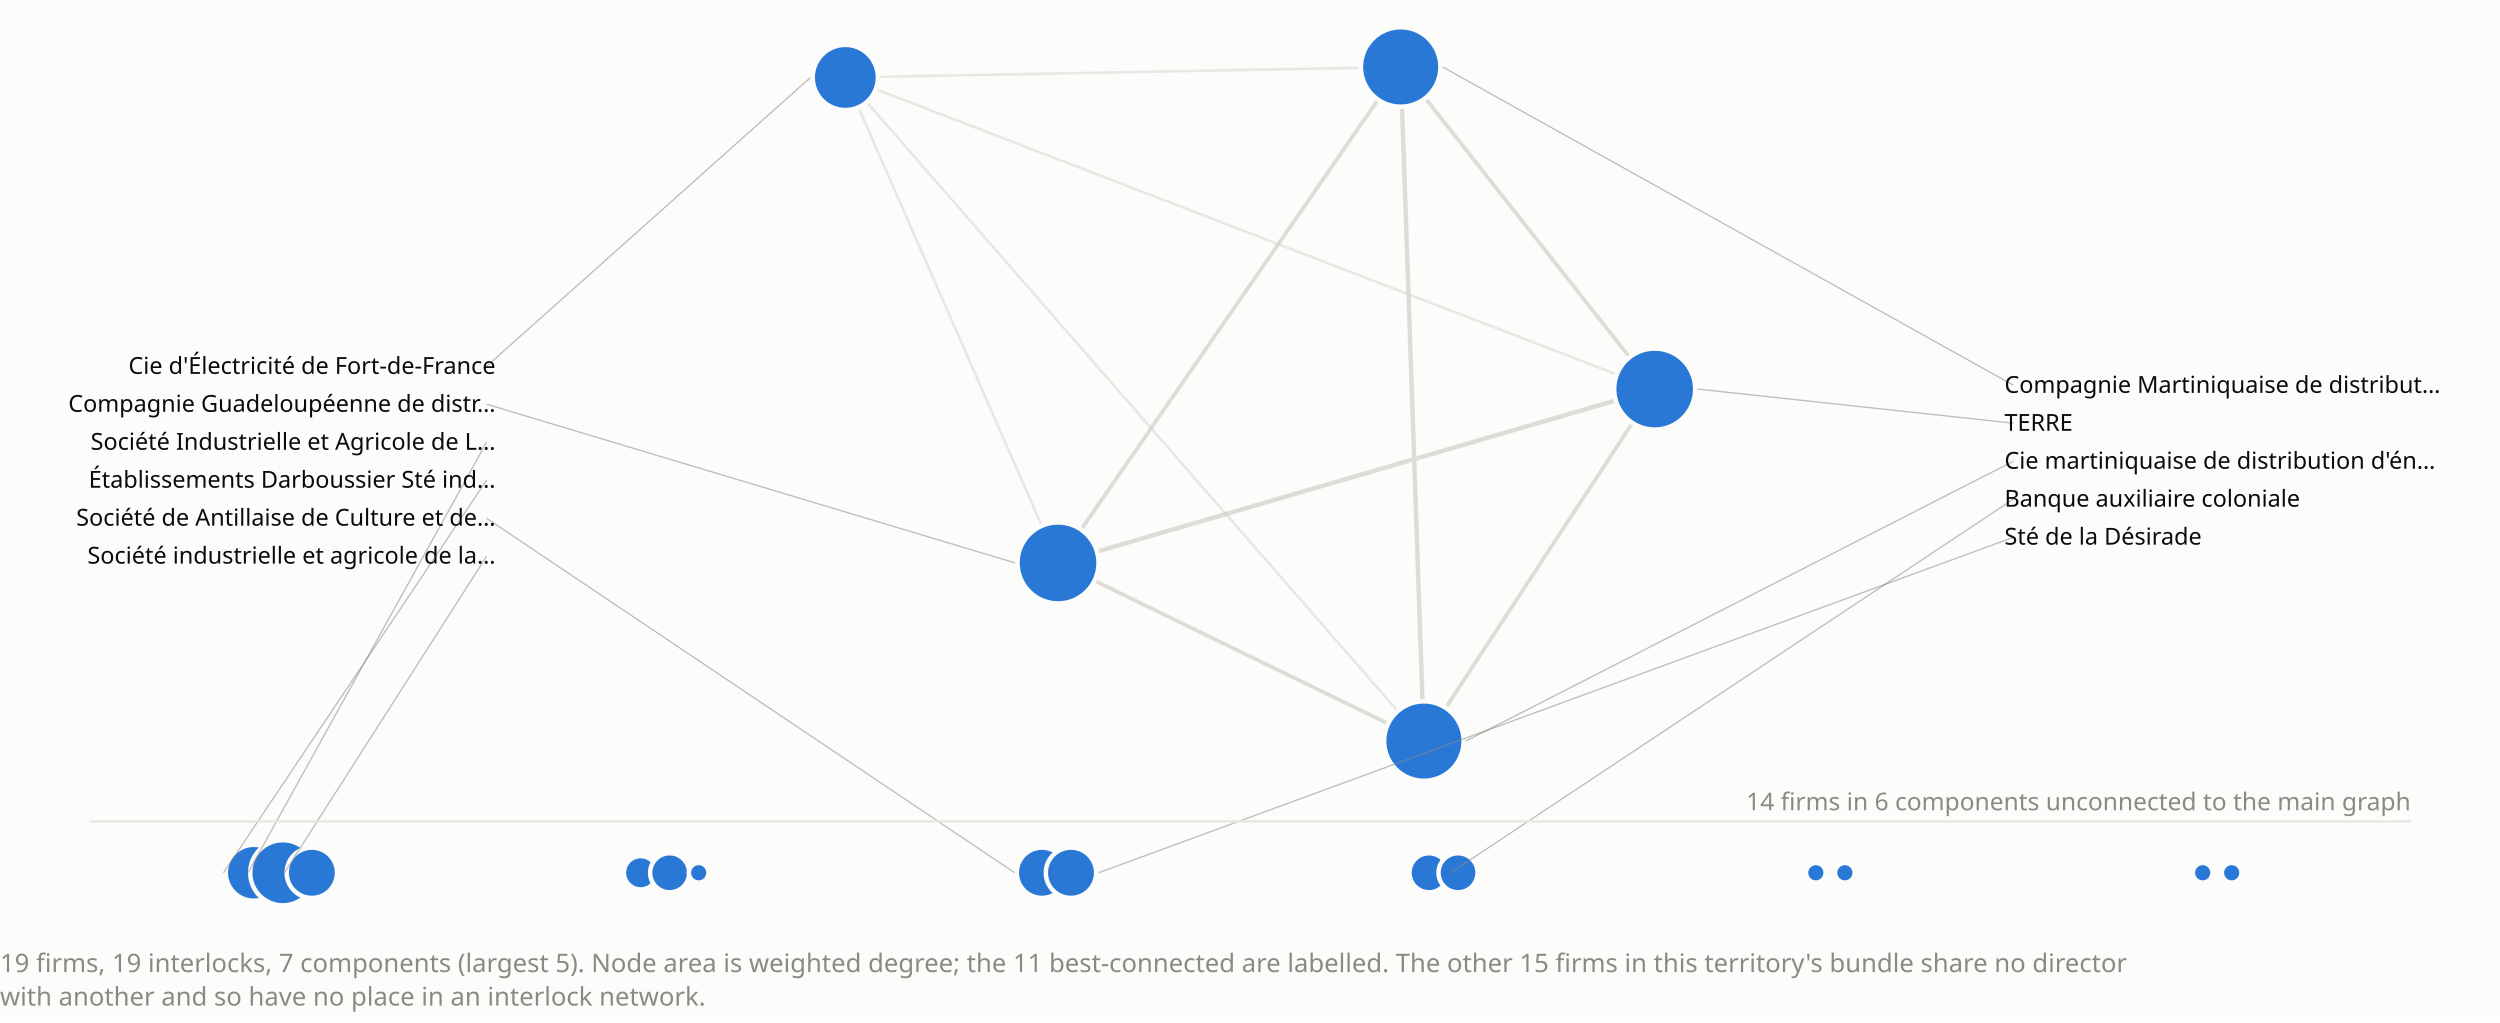
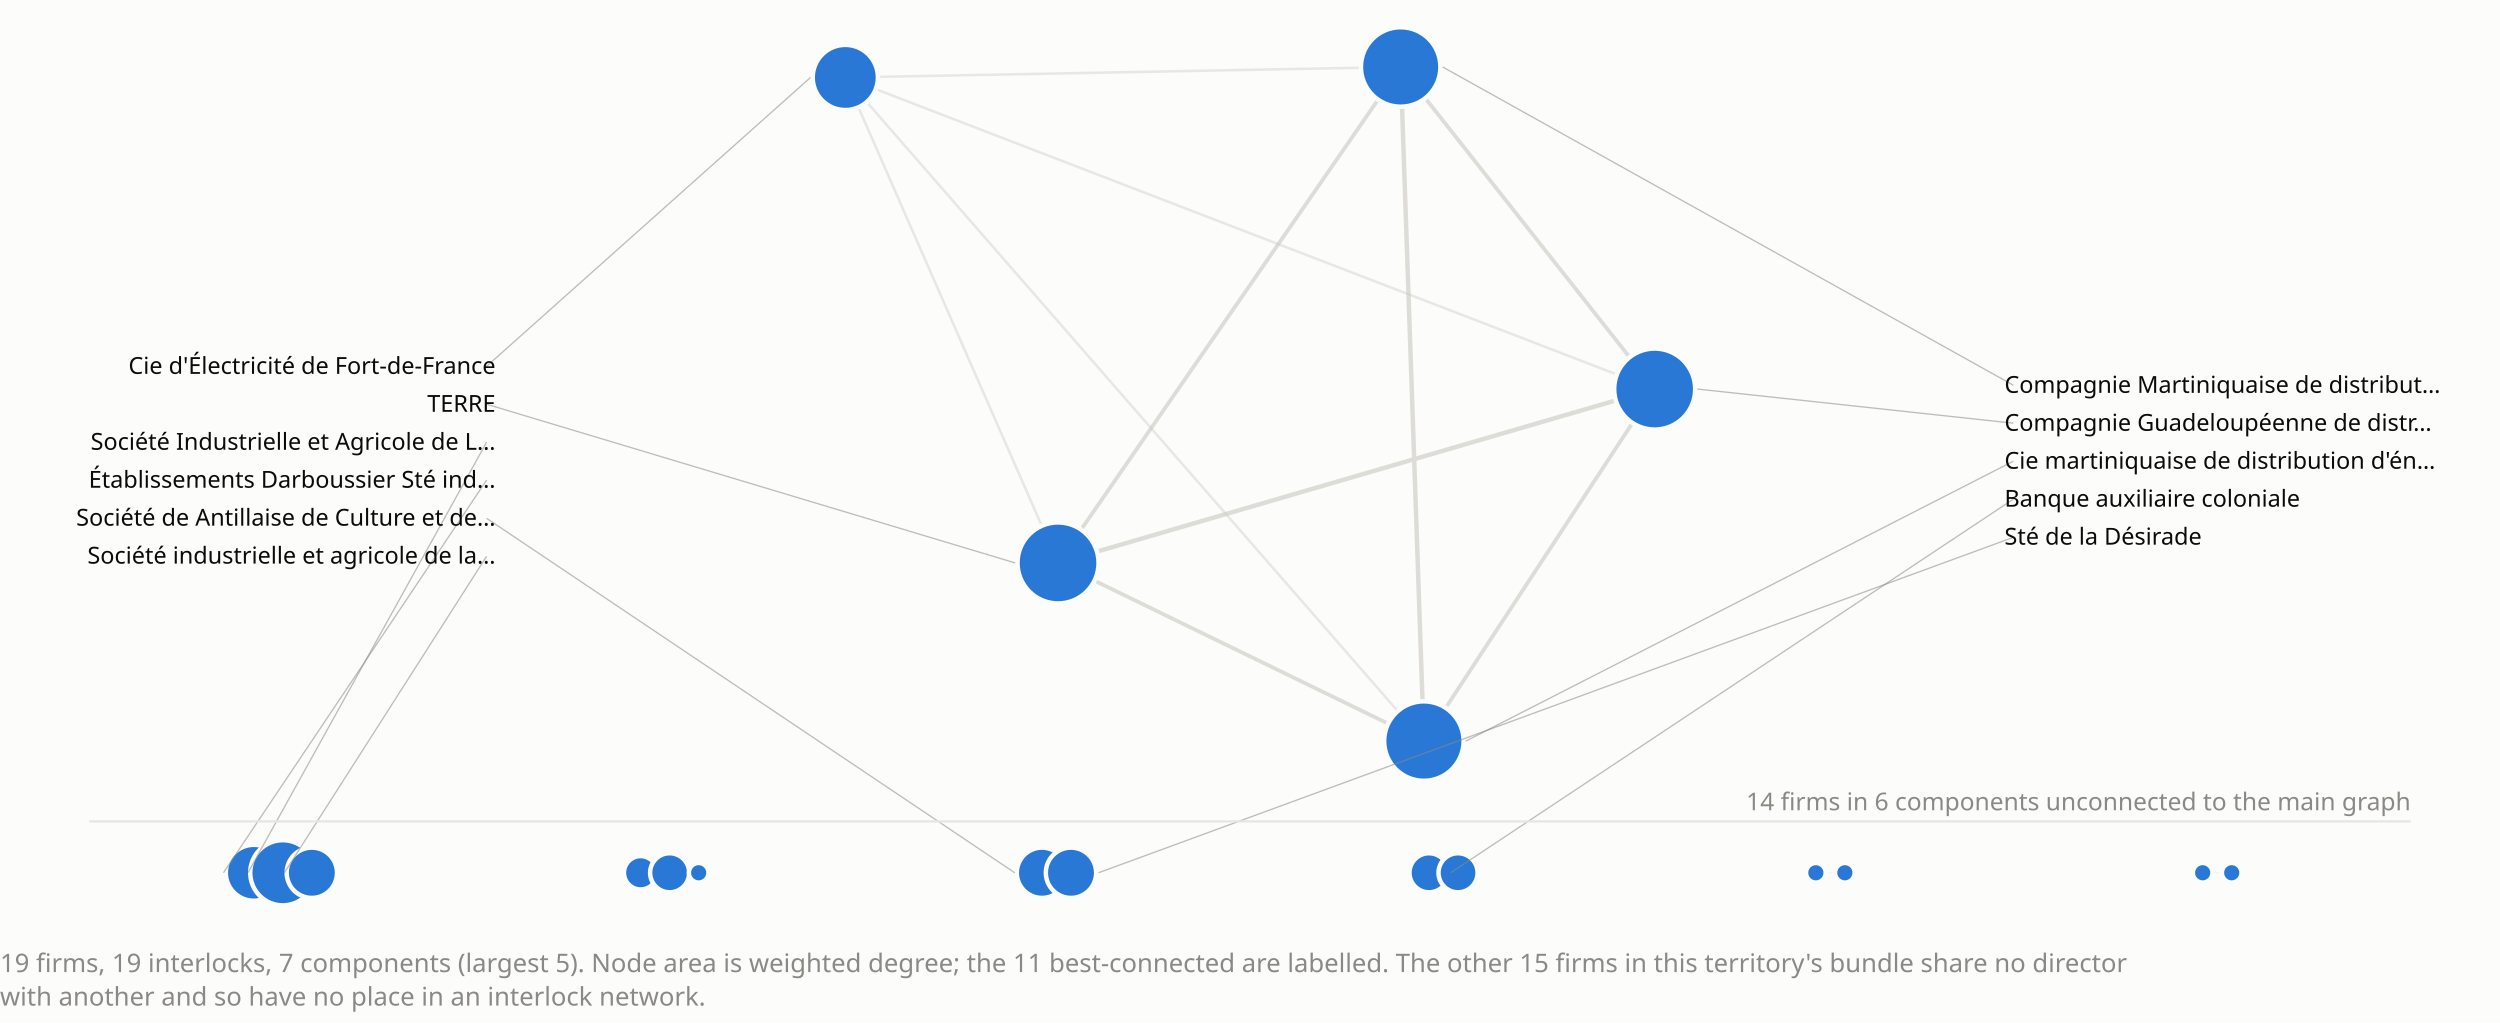
<svg xmlns="http://www.w3.org/2000/svg" viewBox="0 0 1120 458" width="1120" height="458" role="img" aria-label="Guadeloupe et Martinique interlock network">
  <rect width="1120" height="458" fill="#fcfcfb" />
  <g stroke="#c9c8c2" fill="none">
-     <path d="M474.0 252.2L741.3 174.3M113.7 391.0L126.7 391.0M627.5 30.0L637.9 332.0M466.8 391.0L479.8 391.0" stroke-width="2.00" stroke-opacity="0.620" />
-     <path d="M474.0 252.2L627.5 30.0M474.0 252.2L637.9 332.0M741.3 174.3L627.5 30.0M741.3 174.3L637.9 332.0M126.7 391.0L139.7 391.0" stroke-width="1.72" stroke-opacity="0.620" />
-     <path d="M474.0 252.2L378.7 34.7M741.3 174.3L378.7 34.7M627.5 30.0L378.7 34.7M637.9 332.0L378.7 34.7M640.2 391.0L653.2 391.0" stroke-width="1.16" stroke-opacity="0.400" />
+     <path d="M741.3 174.3L474.0 252.2M113.7 391.0L126.7 391.0M627.5 30.0L637.9 332.0M466.8 391.0L479.8 391.0" stroke-width="2.00" stroke-opacity="0.620" />
+     <path d="M741.3 174.3L627.5 30.0M741.3 174.3L637.9 332.0M474.0 252.2L627.5 30.0M474.0 252.2L637.9 332.0M126.7 391.0L139.7 391.0" stroke-width="1.72" stroke-opacity="0.620" />
+     <path d="M741.3 174.3L378.7 34.7M474.0 252.2L378.7 34.7M627.5 30.0L378.7 34.7M637.9 332.0L378.7 34.7M640.2 391.0L653.2 391.0" stroke-width="1.16" stroke-opacity="0.400" />
    <path d="M113.7 391.0L139.7 391.0M300.0 391.0L313.0 391.0M813.5 391.0L826.5 391.0M986.8 391.0L999.8 391.0" stroke-width="0.60" stroke-opacity="0.160" />
    <path d="M287.0 391.0L300.0 391.0" stroke-width="0.88" stroke-opacity="0.280" />
  </g>
  <g>
-     <circle class="nd" data-id="guadeloupeennedistributionenergieelectrique" cx="474.0" cy="252.2" r="18.15" fill="#2a78d6" stroke="#fcfcfb" stroke-width="2" />
-     <circle class="nd" data-id="terre" cx="741.3" cy="174.3" r="18.15" fill="#2a78d6" stroke="#fcfcfb" stroke-width="2" />
+     <circle class="nd" data-id="guadeloupeennedistributionenergieelectrique" cx="741.3" cy="174.3" r="18.15" fill="#2a78d6" stroke="#fcfcfb" stroke-width="2" />
+     <circle class="nd" data-id="terre" cx="474.0" cy="252.2" r="18.15" fill="#2a78d6" stroke="#fcfcfb" stroke-width="2" />
    <circle class="nd" data-id="etablissementsdarboussierindustrielleagricolepointepitre" cx="113.7" cy="391.0" r="12.53" fill="#2a78d6" stroke="#fcfcfb" stroke-width="2" />
    <circle class="nd" data-id="industrielleagricolepointepitre" cx="126.7" cy="391.0" r="14.60" fill="#2a78d6" stroke="#fcfcfb" stroke-width="2" />
    <circle class="nd" data-id="martiniquaisedistributionenergieelectrique" cx="627.5" cy="30.0" r="17.80" fill="#2a78d6" stroke="#fcfcfb" stroke-width="2" />
    <circle class="nd" data-id="martiniquaisedistributionenergieelectriquejardin" cx="637.9" cy="332.0" r="17.80" fill="#2a78d6" stroke="#fcfcfb" stroke-width="2" />
    <circle class="nd" data-id="antillaiseculturecommerce" cx="466.8" cy="391.0" r="11.27" fill="#2a78d6" stroke="#fcfcfb" stroke-width="2" />
    <circle class="nd" data-id="desirade" cx="479.8" cy="391.0" r="11.27" fill="#2a78d6" stroke="#fcfcfb" stroke-width="2" />
    <circle class="nd" data-id="industrielleagricolepointepitreetablissements" cx="139.7" cy="391.0" r="11.27" fill="#2a78d6" stroke="#fcfcfb" stroke-width="2" />
    <circle class="nd" data-id="banqueauxiliairecoloniale" cx="640.2" cy="391.0" r="8.75" fill="#2a78d6" stroke="#fcfcfb" stroke-width="2" />
    <circle class="nd" data-id="banqueguadeloupe" cx="653.2" cy="391.0" r="8.75" fill="#2a78d6" stroke="#fcfcfb" stroke-width="2" />
    <circle class="nd" data-id="electricitefortfrance" cx="378.7" cy="34.7" r="14.60" fill="#2a78d6" stroke="#fcfcfb" stroke-width="2" />
    <circle class="nd" data-id="commercialeantillesfrancaisesfredtanon" cx="287.0" cy="391.0" r="7.47" fill="#2a78d6" stroke="#fcfcfb" stroke-width="2" />
    <circle class="nd" data-id="commercialeantillesfrancaisesftanon" cx="300.0" cy="391.0" r="8.75" fill="#2a78d6" stroke="#fcfcfb" stroke-width="2" />
    <circle class="nd" data-id="entreprisemaritimecommerciale" cx="313.0" cy="391.0" r="4.40" fill="#2a78d6" stroke="#fcfcfb" stroke-width="2" />
    <circle class="nd" data-id="banquemartinique" cx="813.5" cy="391.0" r="4.40" fill="#2a78d6" stroke="#fcfcfb" stroke-width="2" />
    <circle class="nd" data-id="francocolonialeantillaise" cx="826.5" cy="391.0" r="4.40" fill="#2a78d6" stroke="#fcfcfb" stroke-width="2" />
    <circle class="nd" data-id="felixhubert" cx="986.8" cy="391.0" r="4.40" fill="#2a78d6" stroke="#fcfcfb" stroke-width="2" />
    <circle class="nd" data-id="unionbananieremartiniquaise" cx="999.8" cy="391.0" r="4.40" fill="#2a78d6" stroke="#fcfcfb" stroke-width="2" />
  </g>
  <line x1="218.0" y1="164.1" x2="363.1" y2="34.7" stroke="#8a8983" stroke-width="0.6" stroke-opacity="0.55" />
  <line x1="218.0" y1="181.1" x2="454.8" y2="252.2" stroke="#8a8983" stroke-width="0.6" stroke-opacity="0.55" />
  <line x1="218.0" y1="198.1" x2="111.1" y2="391.0" stroke="#8a8983" stroke-width="0.6" stroke-opacity="0.55" />
  <line x1="218.0" y1="215.1" x2="100.1" y2="391.0" stroke="#8a8983" stroke-width="0.6" stroke-opacity="0.55" />
  <line x1="218.0" y1="232.2" x2="454.6" y2="391.0" stroke="#8a8983" stroke-width="0.6" stroke-opacity="0.55" />
  <line x1="218.0" y1="249.2" x2="127.4" y2="391.0" stroke="#8a8983" stroke-width="0.6" stroke-opacity="0.55" />
  <line x1="902.0" y1="172.6" x2="646.3" y2="30.0" stroke="#8a8983" stroke-width="0.6" stroke-opacity="0.55" />
  <line x1="902.0" y1="189.6" x2="760.4" y2="174.3" stroke="#8a8983" stroke-width="0.6" stroke-opacity="0.55" />
  <line x1="902.0" y1="206.6" x2="656.7" y2="332.0" stroke="#8a8983" stroke-width="0.6" stroke-opacity="0.55" />
  <line x1="902.0" y1="223.6" x2="649.9" y2="391.0" stroke="#8a8983" stroke-width="0.6" stroke-opacity="0.55" />
  <line x1="902.0" y1="240.7" x2="492.1" y2="391.0" stroke="#8a8983" stroke-width="0.6" stroke-opacity="0.55" />
  <g font-size="10.5" font-family="ui-sans-serif,system-ui,sans-serif" fill="#0b0b0b">
    <text x="222.0" y="167.5" text-anchor="end">Cie d'Électricité de Fort-de-France</text>
-     <text x="222.0" y="184.5" text-anchor="end">Compagnie Guadeloupéenne de distr…</text>
+     <text x="222.0" y="184.5" text-anchor="end">TERRE</text>
    <text x="222.0" y="201.5" text-anchor="end">Société Industrielle et Agricole de L…</text>
    <text x="222.0" y="218.5" text-anchor="end">Établissements Darboussier Sté ind…</text>
    <text x="222.0" y="235.5" text-anchor="end">Société de Antillaise de Culture et de…</text>
    <text x="222.0" y="252.5" text-anchor="end">Société industrielle et agricole de la…</text>
    <text x="898.0" y="176.0" text-anchor="start">Compagnie Martiniquaise de distribut…</text>
-     <text x="898.0" y="193.0" text-anchor="start">TERRE</text>
+     <text x="898.0" y="193.0" text-anchor="start">Compagnie Guadeloupéenne de distr…</text>
    <text x="898.0" y="210.0" text-anchor="start">Cie martiniquaise de distribution d'én…</text>
    <text x="898.0" y="227.0" text-anchor="start">Banque auxiliaire coloniale</text>
    <text x="898.0" y="244.0" text-anchor="start">Sté de la Désirade</text>
  </g>
  <line x1="40" y1="368" x2="1080" y2="368" stroke="#e6e5e1" stroke-width="1" />
  <text x="1080" y="363" text-anchor="end" font-size="11" font-family="ui-sans-serif,system-ui,sans-serif" fill="#8a8983">14 firms in 6 components unconnected to the main graph</text>
  <g font-size="11.5" font-family="ui-sans-serif,system-ui,sans-serif" fill="#8a8983">
    <text x="0" y="435.5">19 firms, 19 interlocks, 7 components (largest 5). Node area is weighted degree; the 11 best-connected are labelled. The other 15 firms in this territory's bundle share no director</text>
    <text x="0" y="450.5">with another and so have no place in an interlock network.</text>
  </g>
</svg>
